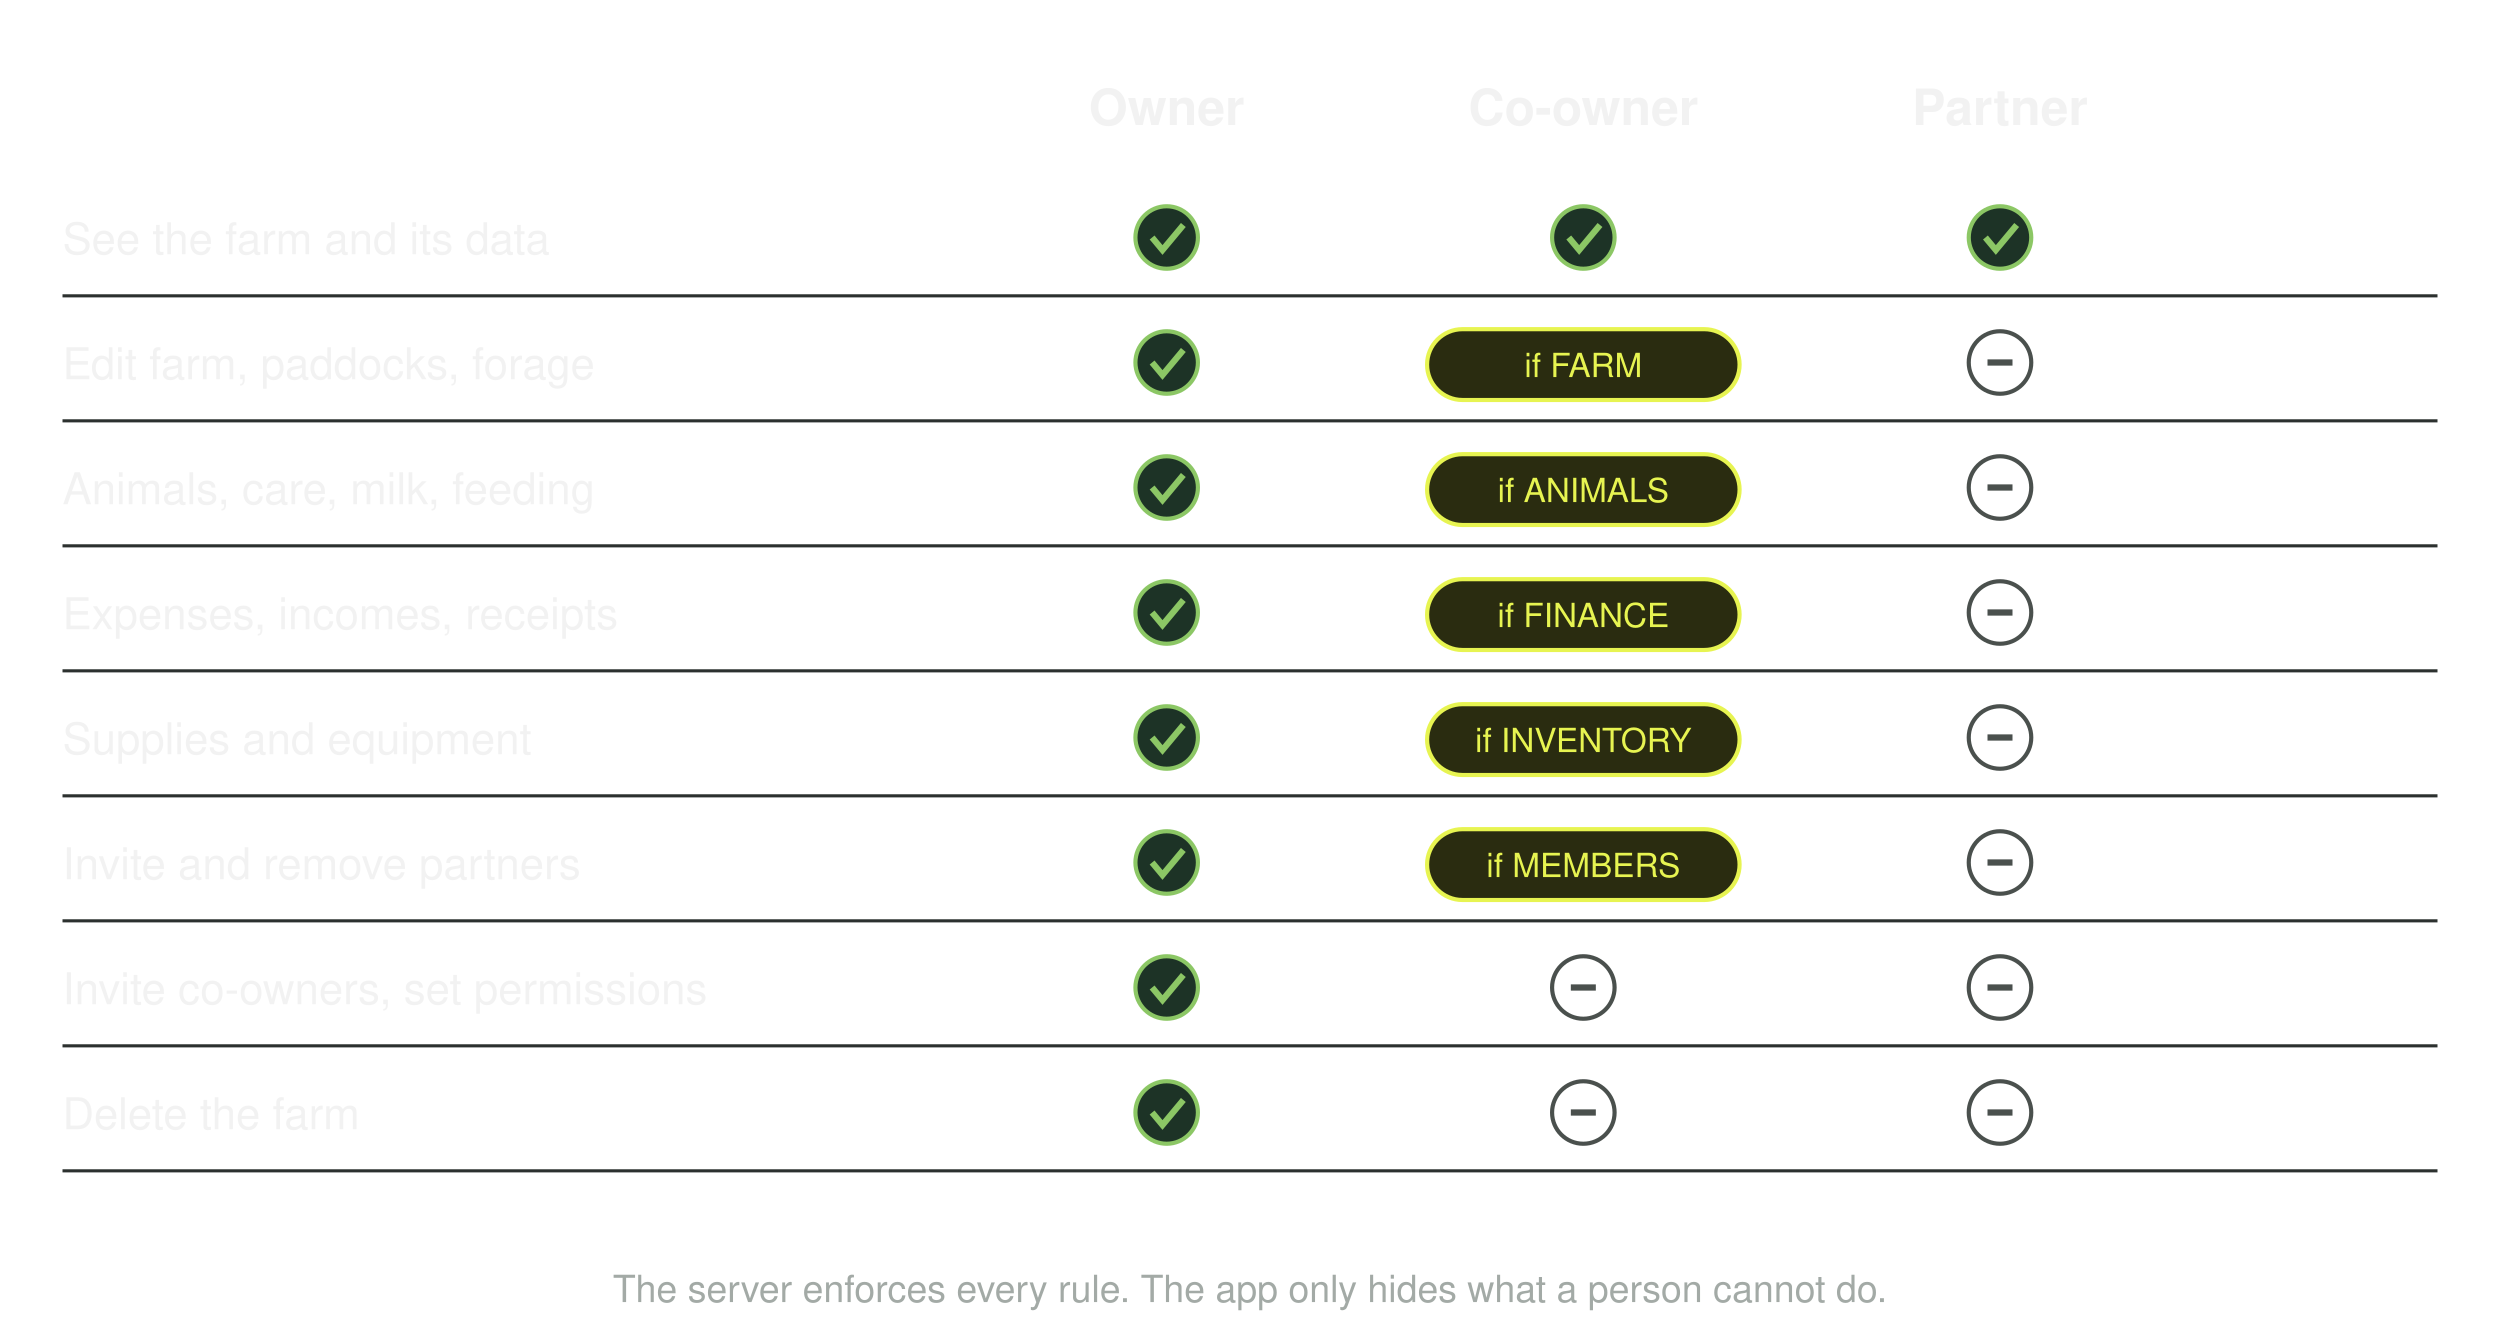
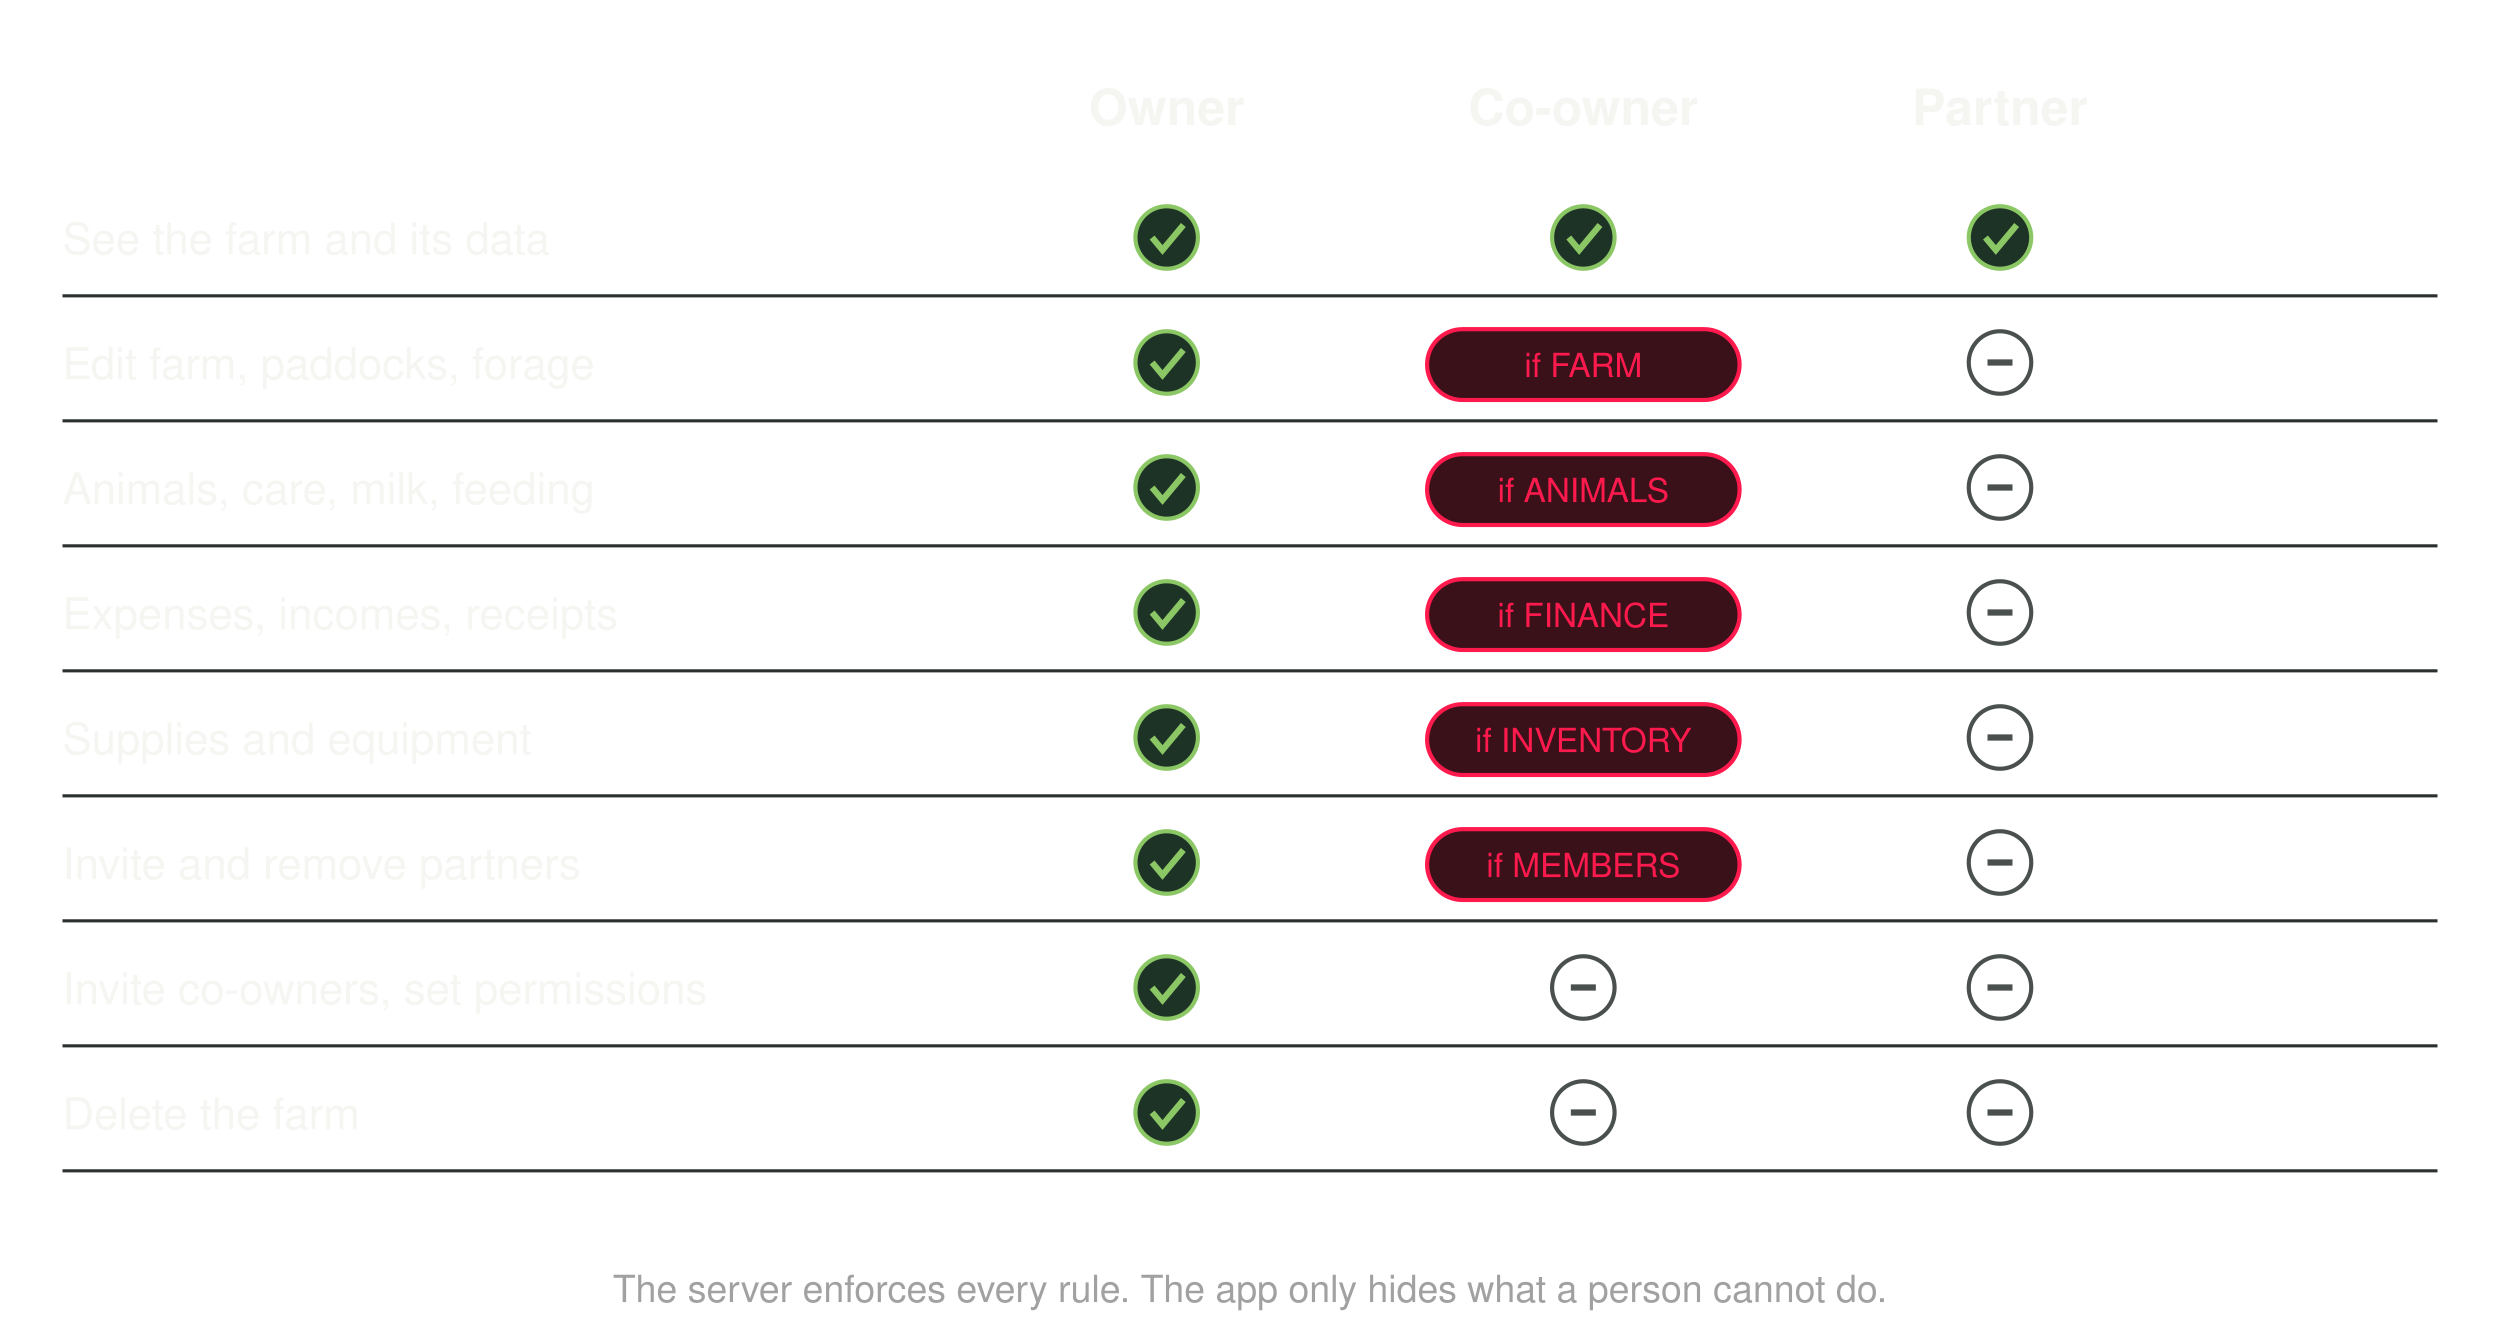
<svg xmlns="http://www.w3.org/2000/svg" viewBox="0 0 1200 640" width="1200" height="640" font-family="Helvetica, Arial, sans-serif">
  <defs>
    <marker id="a" viewBox="0 0 10 10" refX="8" refY="5" markerWidth="8" markerHeight="8" orient="auto-start-reverse">
-       <path d="M0,0 L10,5 L0,10 z" fill="#6b7370" />
+       <path d="M0,0 L10,5 L0,10 z" fill="#6e6e73" />
    </marker>
  </defs>
-   <text x="560" y="60" font-size="24" fill="#f2f2f2" text-anchor="middle" font-weight="700">Owner</text>
-   <text x="760" y="60" font-size="24" fill="#f2f2f2" text-anchor="middle" font-weight="700">Co-owner</text>
-   <text x="960" y="60" font-size="24" fill="#f2f2f2" text-anchor="middle" font-weight="700">Partner</text>
+   <text x="560" y="60" font-size="24" fill="#f5f5f2" text-anchor="middle" font-weight="700">Owner</text>
+   <text x="760" y="60" font-size="24" fill="#f5f5f2" text-anchor="middle" font-weight="700">Co-owner</text>
+   <text x="960" y="60" font-size="24" fill="#f5f5f2" text-anchor="middle" font-weight="700">Partner</text>
  <line x1="30" y1="142" x2="1170" y2="142" stroke="#2c312f" stroke-width="1.5" />
-   <text x="30" y="122" font-size="21" fill="#f2f2f2" text-anchor="start">See the farm and its data</text>
+   <text x="30" y="122" font-size="21" fill="#f5f5f2" text-anchor="start">See the farm and its data</text>
  <circle cx="560" cy="114" r="15" fill="#1d3326" stroke="#8cc765" stroke-width="2" />
  <path d="M553,114 l5,6 l10,-12" stroke="#8cc765" stroke-width="3" fill="none" />
  <circle cx="760" cy="114" r="15" fill="#1d3326" stroke="#8cc765" stroke-width="2" />
  <path d="M753,114 l5,6 l10,-12" stroke="#8cc765" stroke-width="3" fill="none" />
  <circle cx="960" cy="114" r="15" fill="#1d3326" stroke="#8cc765" stroke-width="2" />
  <path d="M953,114 l5,6 l10,-12" stroke="#8cc765" stroke-width="3" fill="none" />
  <line x1="30" y1="202" x2="1170" y2="202" stroke="#2c312f" stroke-width="1.5" />
-   <text x="30" y="182" font-size="21" fill="#f2f2f2" text-anchor="start">Edit farm, paddocks, forage</text>
+   <text x="30" y="182" font-size="21" fill="#f5f5f2" text-anchor="start">Edit farm, paddocks, forage</text>
  <circle cx="560" cy="174" r="15" fill="#1d3326" stroke="#8cc765" stroke-width="2" />
  <path d="M553,174 l5,6 l10,-12" stroke="#8cc765" stroke-width="3" fill="none" />
-   <rect x="685" y="158" width="150" height="34" rx="17" fill="#2a2c10" stroke="#E7F451" stroke-width="2" />
-   <text x="760" y="181" font-size="16" fill="#E7F451" text-anchor="middle">if FARM</text>
+   <rect x="685" y="158" width="150" height="34" rx="17" fill="#3a1019" stroke="#FF1A4D" stroke-width="2" />
+   <text x="760" y="181" font-size="16" fill="#FF1A4D" text-anchor="middle">if FARM</text>
  <circle cx="960" cy="174" r="15" fill="none" stroke="#4a504d" stroke-width="2" />
  <path d="M954,174 h12" stroke="#4a504d" stroke-width="3" />
  <line x1="30" y1="262" x2="1170" y2="262" stroke="#2c312f" stroke-width="1.5" />
-   <text x="30" y="242" font-size="21" fill="#f2f2f2" text-anchor="start">Animals, care, milk, feeding</text>
+   <text x="30" y="242" font-size="21" fill="#f5f5f2" text-anchor="start">Animals, care, milk, feeding</text>
  <circle cx="560" cy="234" r="15" fill="#1d3326" stroke="#8cc765" stroke-width="2" />
  <path d="M553,234 l5,6 l10,-12" stroke="#8cc765" stroke-width="3" fill="none" />
-   <rect x="685" y="218" width="150" height="34" rx="17" fill="#2a2c10" stroke="#E7F451" stroke-width="2" />
-   <text x="760" y="241" font-size="16" fill="#E7F451" text-anchor="middle">if ANIMALS</text>
+   <rect x="685" y="218" width="150" height="34" rx="17" fill="#3a1019" stroke="#FF1A4D" stroke-width="2" />
+   <text x="760" y="241" font-size="16" fill="#FF1A4D" text-anchor="middle">if ANIMALS</text>
  <circle cx="960" cy="234" r="15" fill="none" stroke="#4a504d" stroke-width="2" />
  <path d="M954,234 h12" stroke="#4a504d" stroke-width="3" />
  <line x1="30" y1="322" x2="1170" y2="322" stroke="#2c312f" stroke-width="1.5" />
-   <text x="30" y="302" font-size="21" fill="#f2f2f2" text-anchor="start">Expenses, incomes, receipts</text>
+   <text x="30" y="302" font-size="21" fill="#f5f5f2" text-anchor="start">Expenses, incomes, receipts</text>
  <circle cx="560" cy="294" r="15" fill="#1d3326" stroke="#8cc765" stroke-width="2" />
  <path d="M553,294 l5,6 l10,-12" stroke="#8cc765" stroke-width="3" fill="none" />
-   <rect x="685" y="278" width="150" height="34" rx="17" fill="#2a2c10" stroke="#E7F451" stroke-width="2" />
-   <text x="760" y="301" font-size="16" fill="#E7F451" text-anchor="middle">if FINANCE</text>
+   <rect x="685" y="278" width="150" height="34" rx="17" fill="#3a1019" stroke="#FF1A4D" stroke-width="2" />
+   <text x="760" y="301" font-size="16" fill="#FF1A4D" text-anchor="middle">if FINANCE</text>
  <circle cx="960" cy="294" r="15" fill="none" stroke="#4a504d" stroke-width="2" />
  <path d="M954,294 h12" stroke="#4a504d" stroke-width="3" />
  <line x1="30" y1="382" x2="1170" y2="382" stroke="#2c312f" stroke-width="1.5" />
-   <text x="30" y="362" font-size="21" fill="#f2f2f2" text-anchor="start">Supplies and equipment</text>
+   <text x="30" y="362" font-size="21" fill="#f5f5f2" text-anchor="start">Supplies and equipment</text>
  <circle cx="560" cy="354" r="15" fill="#1d3326" stroke="#8cc765" stroke-width="2" />
  <path d="M553,354 l5,6 l10,-12" stroke="#8cc765" stroke-width="3" fill="none" />
-   <rect x="685" y="338" width="150" height="34" rx="17" fill="#2a2c10" stroke="#E7F451" stroke-width="2" />
-   <text x="760" y="361" font-size="16" fill="#E7F451" text-anchor="middle">if INVENTORY</text>
+   <rect x="685" y="338" width="150" height="34" rx="17" fill="#3a1019" stroke="#FF1A4D" stroke-width="2" />
+   <text x="760" y="361" font-size="16" fill="#FF1A4D" text-anchor="middle">if INVENTORY</text>
  <circle cx="960" cy="354" r="15" fill="none" stroke="#4a504d" stroke-width="2" />
  <path d="M954,354 h12" stroke="#4a504d" stroke-width="3" />
  <line x1="30" y1="442" x2="1170" y2="442" stroke="#2c312f" stroke-width="1.5" />
-   <text x="30" y="422" font-size="21" fill="#f2f2f2" text-anchor="start">Invite and remove partners</text>
+   <text x="30" y="422" font-size="21" fill="#f5f5f2" text-anchor="start">Invite and remove partners</text>
  <circle cx="560" cy="414" r="15" fill="#1d3326" stroke="#8cc765" stroke-width="2" />
  <path d="M553,414 l5,6 l10,-12" stroke="#8cc765" stroke-width="3" fill="none" />
-   <rect x="685" y="398" width="150" height="34" rx="17" fill="#2a2c10" stroke="#E7F451" stroke-width="2" />
-   <text x="760" y="421" font-size="16" fill="#E7F451" text-anchor="middle">if MEMBERS</text>
+   <rect x="685" y="398" width="150" height="34" rx="17" fill="#3a1019" stroke="#FF1A4D" stroke-width="2" />
+   <text x="760" y="421" font-size="16" fill="#FF1A4D" text-anchor="middle">if MEMBERS</text>
  <circle cx="960" cy="414" r="15" fill="none" stroke="#4a504d" stroke-width="2" />
  <path d="M954,414 h12" stroke="#4a504d" stroke-width="3" />
  <line x1="30" y1="502" x2="1170" y2="502" stroke="#2c312f" stroke-width="1.5" />
-   <text x="30" y="482" font-size="21" fill="#f2f2f2" text-anchor="start">Invite co-owners, set permissions</text>
+   <text x="30" y="482" font-size="21" fill="#f5f5f2" text-anchor="start">Invite co-owners, set permissions</text>
  <circle cx="560" cy="474" r="15" fill="#1d3326" stroke="#8cc765" stroke-width="2" />
  <path d="M553,474 l5,6 l10,-12" stroke="#8cc765" stroke-width="3" fill="none" />
  <circle cx="760" cy="474" r="15" fill="none" stroke="#4a504d" stroke-width="2" />
  <path d="M754,474 h12" stroke="#4a504d" stroke-width="3" />
  <circle cx="960" cy="474" r="15" fill="none" stroke="#4a504d" stroke-width="2" />
  <path d="M954,474 h12" stroke="#4a504d" stroke-width="3" />
  <line x1="30" y1="562" x2="1170" y2="562" stroke="#2c312f" stroke-width="1.5" />
-   <text x="30" y="542" font-size="21" fill="#f2f2f2" text-anchor="start">Delete the farm</text>
+   <text x="30" y="542" font-size="21" fill="#f5f5f2" text-anchor="start">Delete the farm</text>
  <circle cx="560" cy="534" r="15" fill="#1d3326" stroke="#8cc765" stroke-width="2" />
  <path d="M553,534 l5,6 l10,-12" stroke="#8cc765" stroke-width="3" fill="none" />
  <circle cx="760" cy="534" r="15" fill="none" stroke="#4a504d" stroke-width="2" />
  <path d="M754,534 h12" stroke="#4a504d" stroke-width="3" />
  <circle cx="960" cy="534" r="15" fill="none" stroke="#4a504d" stroke-width="2" />
  <path d="M954,534 h12" stroke="#4a504d" stroke-width="3" />
-   <text x="600" y="625" font-size="18" fill="#a3aaa6" text-anchor="middle">The server enforces every rule. The app only hides what a person cannot do.</text>
+   <text x="600" y="625" font-size="18" fill="#a1a1a1" text-anchor="middle">The server enforces every rule. The app only hides what a person cannot do.</text>
</svg>
